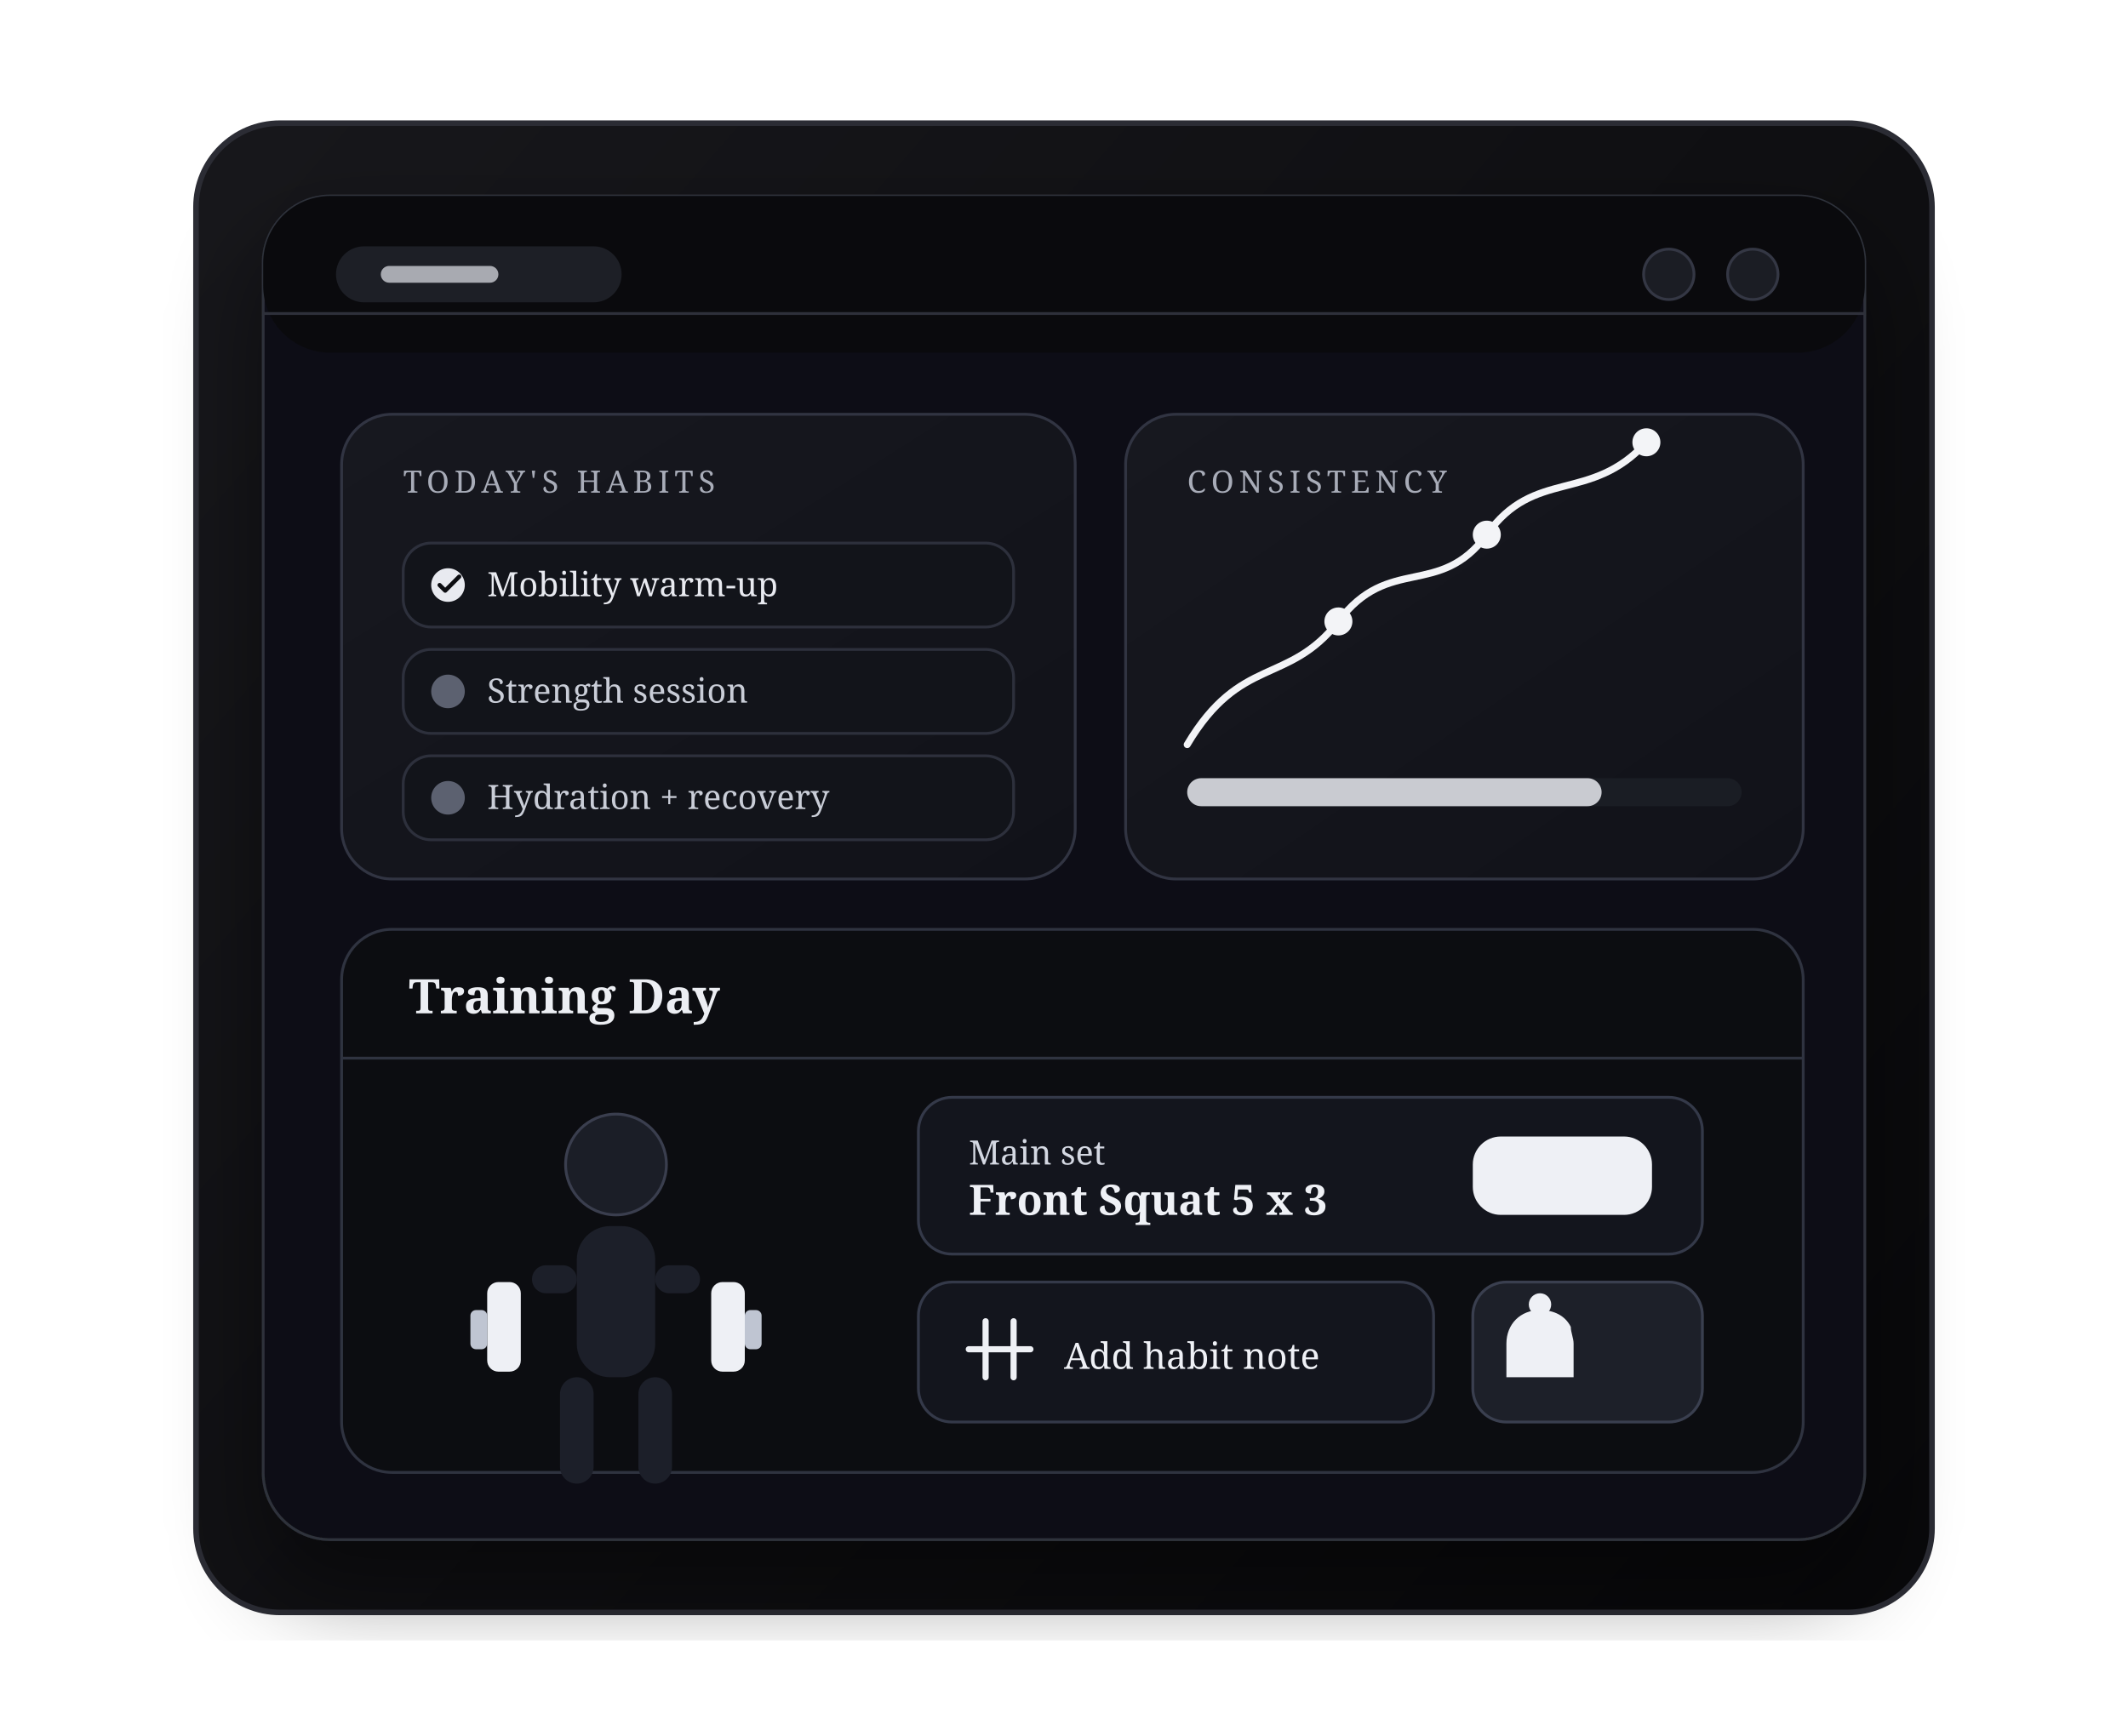
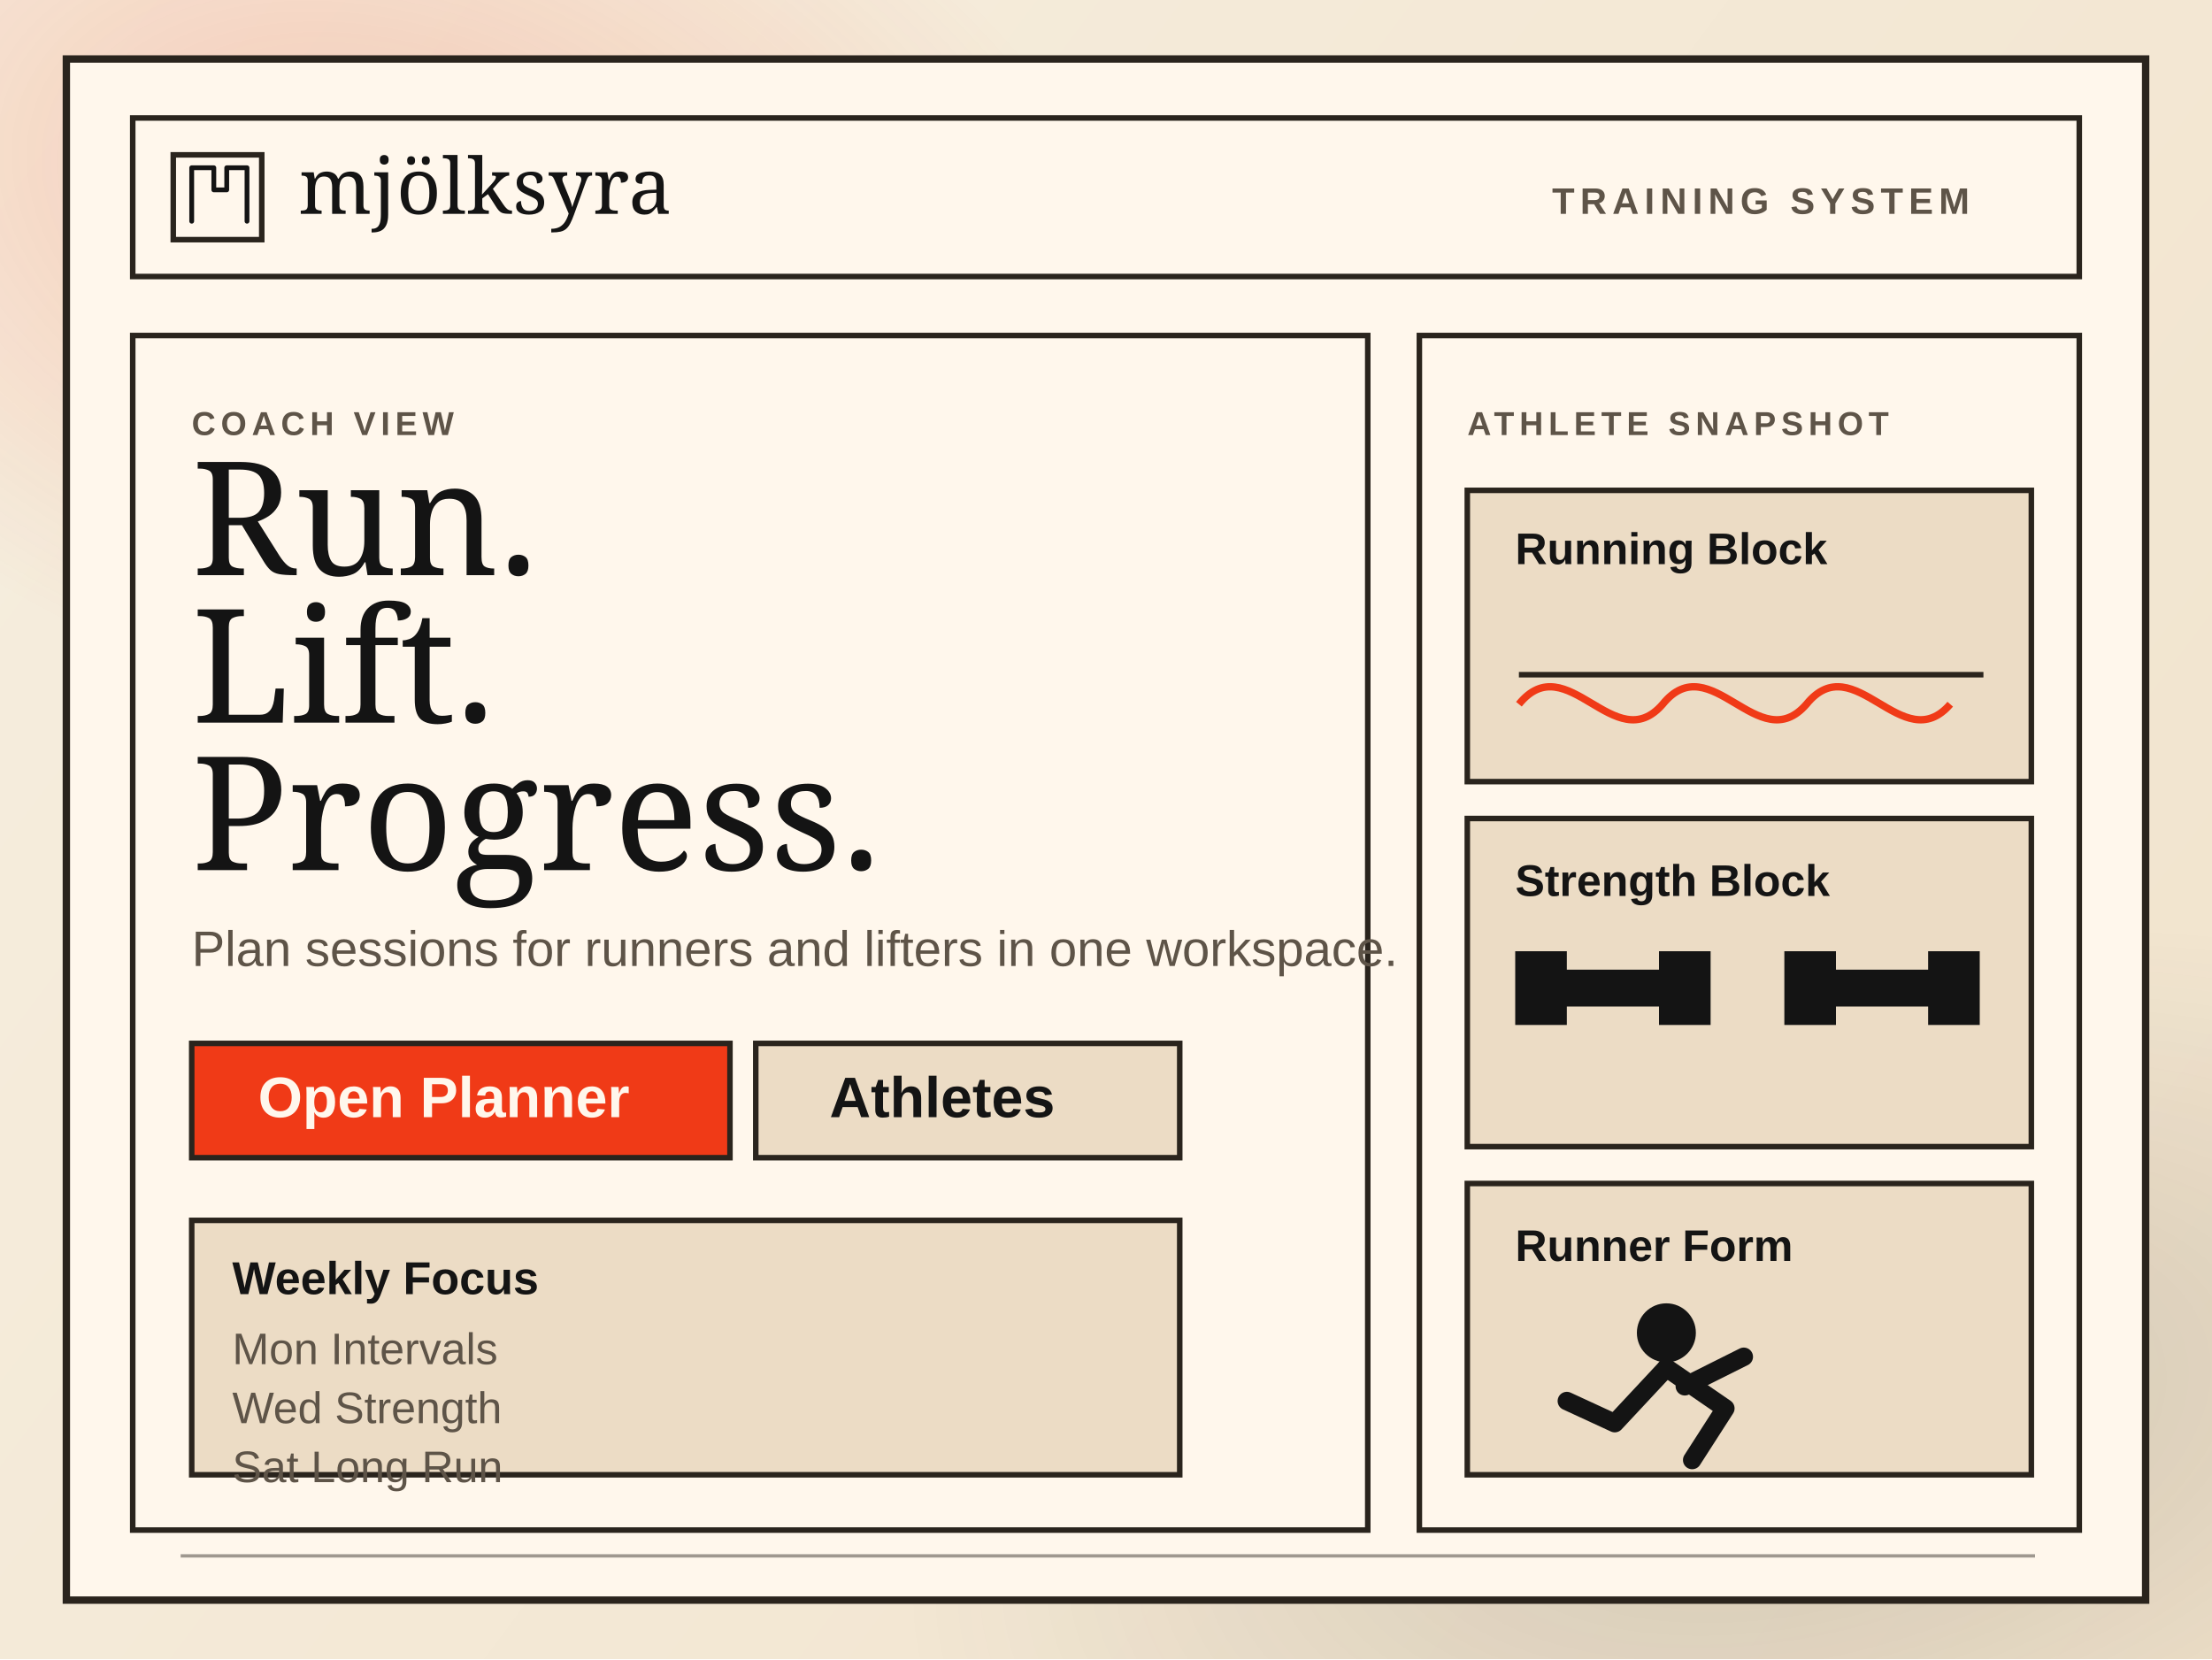
- <svg xmlns="http://www.w3.org/2000/svg" width="760" height="620" viewBox="0 0 760 620" fill="none" role="img" aria-labelledby="title desc">
+ <svg xmlns="http://www.w3.org/2000/svg" width="1200" height="900" viewBox="0 0 1200 900" fill="none">
  <defs>
-     <linearGradient id="gBg" x1="84" y1="52" x2="676" y2="568" gradientUnits="userSpaceOnUse">
-       <stop stop-color="#17171B" />
-       <stop offset="1" stop-color="#08080A" />
+     <linearGradient id="bg" x1="0" y1="0" x2="1200" y2="900" gradientUnits="userSpaceOnUse">
+       <stop offset="0" stop-color="#F6EEDF" />
+       <stop offset="1" stop-color="#F1E3CC" />
    </linearGradient>
-     <linearGradient id="gCard" x1="0" y1="0" x2="1" y2="1">
-       <stop stop-color="#17181F" />
-       <stop offset="1" stop-color="#111219" />
-     </linearGradient>
-     <filter id="drop" x="52" y="34" width="656" height="552" filterUnits="userSpaceOnUse" color-interpolation-filters="sRGB">
-       <feDropShadow dx="0" dy="18" stdDeviation="16" flood-color="#000" flood-opacity="0.45" />
-     </filter>
+     <radialGradient id="glowA" cx="0" cy="0" r="1" gradientUnits="userSpaceOnUse" gradientTransform="translate(210 120) rotate(18) scale(430 270)">
+       <stop stop-color="#F03A17" stop-opacity="0.2" />
+       <stop offset="1" stop-color="#F03A17" stop-opacity="0" />
+     </radialGradient>
+     <radialGradient id="glowB" cx="0" cy="0" r="1" gradientUnits="userSpaceOnUse" gradientTransform="translate(980 780) rotate(-14) scale(500 260)">
+       <stop stop-color="#2A241D" stop-opacity="0.16" />
+       <stop offset="1" stop-color="#2A241D" stop-opacity="0" />
+     </radialGradient>
  </defs>
-   <rect x="70" y="44" width="620" height="532" rx="30" fill="url(#gBg)" stroke="#2B2C34" stroke-width="2" />
-   <g filter="url(#drop)">
-     <rect x="94" y="70" width="572" height="480" rx="24" fill="#0D0E12" stroke="#2E303A" />
-   </g>
-   <rect x="94" y="70" width="572" height="56" rx="24" fill="#0A0A0D" />
-   <path d="M94 112H666" stroke="#2E303A" />
-   <rect x="120" y="88" width="102" height="20" rx="10" fill="#1D1F26" />
-   <rect x="136" y="95" width="42" height="6" rx="3" fill="#D6D8DE" fill-opacity="0.75" />
-   <circle cx="626" cy="98" r="9" fill="#1B1D24" stroke="#343744" />
-   <circle cx="596" cy="98" r="9" fill="#1B1D24" stroke="#343744" />
-   <rect x="122" y="148" width="262" height="166" rx="18" fill="url(#gCard)" stroke="#313442" />
-   <text x="144" y="176" fill="#A8ACB8" font-size="11" font-family="Georgia, serif" letter-spacing="1.8">TODAY'S HABITS</text>
-   <g>
-     <rect x="144" y="194" width="218" height="30" rx="10" fill="#12141A" stroke="#2D303C" />
-     <circle cx="160" cy="209" r="6" fill="#E8EAF0" />
-     <path d="M157 209L159 211L164 206" stroke="#0C0D11" stroke-width="1.5" stroke-linecap="round" stroke-linejoin="round" />
-     <text x="174" y="213" fill="#E8EAF0" font-size="12" font-family="Georgia, serif">Mobility warm-up</text>
-   </g>
-   <g>
-     <rect x="144" y="232" width="218" height="30" rx="10" fill="#12141A" stroke="#2D303C" />
-     <circle cx="160" cy="247" r="6" fill="#5C6170" />
-     <text x="174" y="251" fill="#C9CDD7" font-size="12" font-family="Georgia, serif">Strength session</text>
-   </g>
-   <g>
-     <rect x="144" y="270" width="218" height="30" rx="10" fill="#12141A" stroke="#2D303C" />
-     <circle cx="160" cy="285" r="6" fill="#5C6170" />
-     <text x="174" y="289" fill="#C9CDD7" font-size="12" font-family="Georgia, serif">Hydration + recovery</text>
-   </g>
-   <rect x="402" y="148" width="242" height="166" rx="18" fill="url(#gCard)" stroke="#313442" />
-   <text x="424" y="176" fill="#A8ACB8" font-size="11" font-family="Georgia, serif" letter-spacing="1.8">CONSISTENCY</text>
-   <path d="M424 266C443 234 460 245 478 222C496 198 514 214 531 191C548 167 568 180 588 158" stroke="#F3F4F7" stroke-width="2.5" stroke-linecap="round" />
-   <circle cx="478" cy="222" r="5" fill="#F3F4F7" />
-   <circle cx="531" cy="191" r="5" fill="#F3F4F7" />
-   <circle cx="588" cy="158" r="5" fill="#F3F4F7" />
-   <rect x="424" y="278" width="198" height="10" rx="5" fill="#1A1D24" />
-   <rect x="424" y="278" width="148" height="10" rx="5" fill="#E8EAF0" fill-opacity="0.85" />
-   <rect x="122" y="332" width="522" height="194" rx="18" fill="#0C0D11" stroke="#2F3340" />
-   <text x="146" y="362" fill="#ECEEF3" font-size="17" font-family="Georgia, serif" font-weight="700">Training Day</text>
-   <path d="M122 378H644" stroke="#2F3340" />
-   <g transform="translate(154 398)">
-     <circle cx="66" cy="18" r="18" fill="#1B1E27" stroke="#3A3E4E" />
-     <rect x="52" y="40" width="28" height="54" rx="12" fill="#1C1F29" />
-     <rect x="36" y="54" width="16" height="10" rx="5" fill="#1C1F29" />
-     <rect x="80" y="54" width="16" height="10" rx="5" fill="#1C1F29" />
-     <rect x="46" y="94" width="12" height="38" rx="6" fill="#1C1F29" />
-     <rect x="74" y="94" width="12" height="38" rx="6" fill="#1C1F29" />
-     <rect x="20" y="60" width="12" height="32" rx="4" fill="#EEF0F5" />
-     <rect x="100" y="60" width="12" height="32" rx="4" fill="#EEF0F5" />
-     <rect x="14" y="70" width="6" height="14" rx="2" fill="#BFC5D2" />
-     <rect x="112" y="70" width="6" height="14" rx="2" fill="#BFC5D2" />
-   </g>
-   <g transform="translate(328 392)">
-     <rect width="280" height="56" rx="12" fill="#13151D" stroke="#343949" />
-     <text x="18" y="24" fill="#D4D8E2" font-size="12" font-family="Georgia, serif">Main set</text>
-     <text x="18" y="42" fill="#EFF1F6" font-size="15" font-family="Georgia, serif" font-weight="700">Front Squat 5 x 3</text>
-     <rect x="198" y="14" width="64" height="28" rx="10" fill="#EEF0F5" />
-   </g>
-   <g transform="translate(328 458)">
-     <rect width="184" height="50" rx="12" fill="#13151D" stroke="#343949" />
-     <path d="M24 14V34M34 14V34M18 24H40" stroke="#EEF0F5" stroke-width="2.2" stroke-linecap="round" />
-     <text x="52" y="31" fill="#EFF1F6" font-size="13" font-family="Georgia, serif">Add habit note</text>
-     <rect x="198" y="0" width="82" height="50" rx="12" fill="#1D2029" stroke="#3A3F4F" />
-     <path d="M233 16C231 12 227 10 222 10C215 10 210 15 210 22V34H234V22C234 20 233 18 233 16Z" fill="#EEF0F5" />
-     <rect x="218" y="4" width="8" height="8" rx="4" fill="#EEF0F5" />
-   </g>
+   <rect width="1200" height="900" fill="url(#bg)" />
+   <rect width="1200" height="900" fill="url(#glowA)" />
+   <rect width="1200" height="900" fill="url(#glowB)" />
+   <rect x="36" y="32" width="1128" height="836" fill="#FFF7EC" stroke="#2A241D" stroke-width="4" />
+   <rect x="72" y="64" width="1056" height="86" fill="#FFF7EC" stroke="#2A241D" stroke-width="3" />
+   <rect x="94" y="84" width="48" height="46" fill="#FFF7EC" stroke="#2A241D" stroke-width="3" />
+   <path d="M104 120V91H116V103H123V91H134V120" stroke="#141414" stroke-width="2.6" stroke-linecap="round" stroke-linejoin="round" />
+   <text x="162" y="116" fill="#141414" font-family="'Alfa Slab One', 'Alfa Slab One Fallback', Georgia, serif" font-size="42" letter-spacing="0.4">mjölksyra</text>
+   <text x="842" y="116" fill="#5E5448" font-family="'DM Sans', Arial, sans-serif" font-size="20" font-weight="700" letter-spacing="3">TRAINING SYSTEM</text>
+   <rect x="72" y="182" width="670" height="648" fill="#FFF7EC" stroke="#2A241D" stroke-width="3" />
+   <text x="104" y="236" fill="#5E5448" font-family="'DM Sans', Arial, sans-serif" font-size="18" font-weight="700" letter-spacing="2.8">COACH VIEW</text>
+   <text x="104" y="312" fill="#141414" font-family="'Alfa Slab One', 'Alfa Slab One Fallback', Georgia, serif" font-size="86">Run.</text>
+   <text x="104" y="392" fill="#141414" font-family="'Alfa Slab One', 'Alfa Slab One Fallback', Georgia, serif" font-size="86">Lift.</text>
+   <text x="104" y="472" fill="#141414" font-family="'Alfa Slab One', 'Alfa Slab One Fallback', Georgia, serif" font-size="86">Progress.</text>
+   <text x="104" y="524" fill="#5E5448" font-family="'DM Sans', Arial, sans-serif" font-size="27">Plan sessions for runners and lifters in one workspace.</text>
+   <rect x="104" y="566" width="292" height="62" fill="#F03A17" stroke="#2A241D" stroke-width="3" />
+   <text x="140" y="606" fill="#FFF7EC" font-family="'DM Sans', Arial, sans-serif" font-size="31" font-weight="700">Open Planner</text>
+   <rect x="410" y="566" width="230" height="62" fill="#ECDCC5" stroke="#2A241D" stroke-width="3" />
+   <text x="450" y="606" fill="#141414" font-family="'DM Sans', Arial, sans-serif" font-size="31" font-weight="600">Athletes</text>
+   <rect x="104" y="662" width="536" height="138" fill="#ECDCC5" stroke="#2A241D" stroke-width="3" />
+   <text x="126" y="702" fill="#141414" font-family="'DM Sans', Arial, sans-serif" font-size="25" font-weight="700">Weekly Focus</text>
+   <text x="126" y="740" fill="#5E5448" font-family="'DM Sans', Arial, sans-serif" font-size="24">Mon  Intervals</text>
+   <text x="126" y="772" fill="#5E5448" font-family="'DM Sans', Arial, sans-serif" font-size="24">Wed  Strength</text>
+   <text x="126" y="804" fill="#5E5448" font-family="'DM Sans', Arial, sans-serif" font-size="24">Sat  Long Run</text>
+   <rect x="770" y="182" width="358" height="648" fill="#FFF7EC" stroke="#2A241D" stroke-width="3" />
+   <text x="796" y="236" fill="#5E5448" font-family="'DM Sans', Arial, sans-serif" font-size="18" font-weight="700" letter-spacing="2.8">ATHLETE SNAPSHOT</text>
+   <rect x="796" y="266" width="306" height="158" fill="#ECDCC5" stroke="#2A241D" stroke-width="3" />
+   <text x="822" y="306" fill="#141414" font-family="'DM Sans', Arial, sans-serif" font-size="24" font-weight="700">Running Block</text>
+   <path d="M824 366H1076" stroke="#2A241D" stroke-width="3" />
+   <path d="M824 382C850 350 876 412 902 382C928 350 954 412 980 382C1006 350 1032 412 1058 382" stroke="#F03A17" stroke-width="4" fill="none" />
+   <rect x="796" y="444" width="306" height="178" fill="#ECDCC5" stroke="#2A241D" stroke-width="3" />
+   <text x="822" y="486" fill="#141414" font-family="'DM Sans', Arial, sans-serif" font-size="24" font-weight="700">Strength Block</text>
+   <rect x="822" y="516" width="28" height="40" fill="#141414" />
+   <rect x="848" y="526" width="54" height="20" fill="#141414" />
+   <rect x="900" y="516" width="28" height="40" fill="#141414" />
+   <rect x="968" y="516" width="28" height="40" fill="#141414" />
+   <rect x="994" y="526" width="54" height="20" fill="#141414" />
+   <rect x="1046" y="516" width="28" height="40" fill="#141414" />
+   <rect x="796" y="642" width="306" height="158" fill="#ECDCC5" stroke="#2A241D" stroke-width="3" />
+   <text x="822" y="684" fill="#141414" font-family="'DM Sans', Arial, sans-serif" font-size="24" font-weight="700">Runner Form</text>
+   <circle cx="904" cy="723" r="16" fill="#141414" />
+   <path d="M904 742L936 764L918 792" stroke="#141414" stroke-width="10" stroke-linecap="round" stroke-linejoin="round" />
+   <path d="M904 742L876 772L850 760" stroke="#141414" stroke-width="10" stroke-linecap="round" stroke-linejoin="round" />
+   <path d="M914 752L946 736" stroke="#141414" stroke-width="10" stroke-linecap="round" />
+   <path d="M98 844H1104" stroke="#2A241D" stroke-width="1.8" opacity="0.45" />
</svg>
